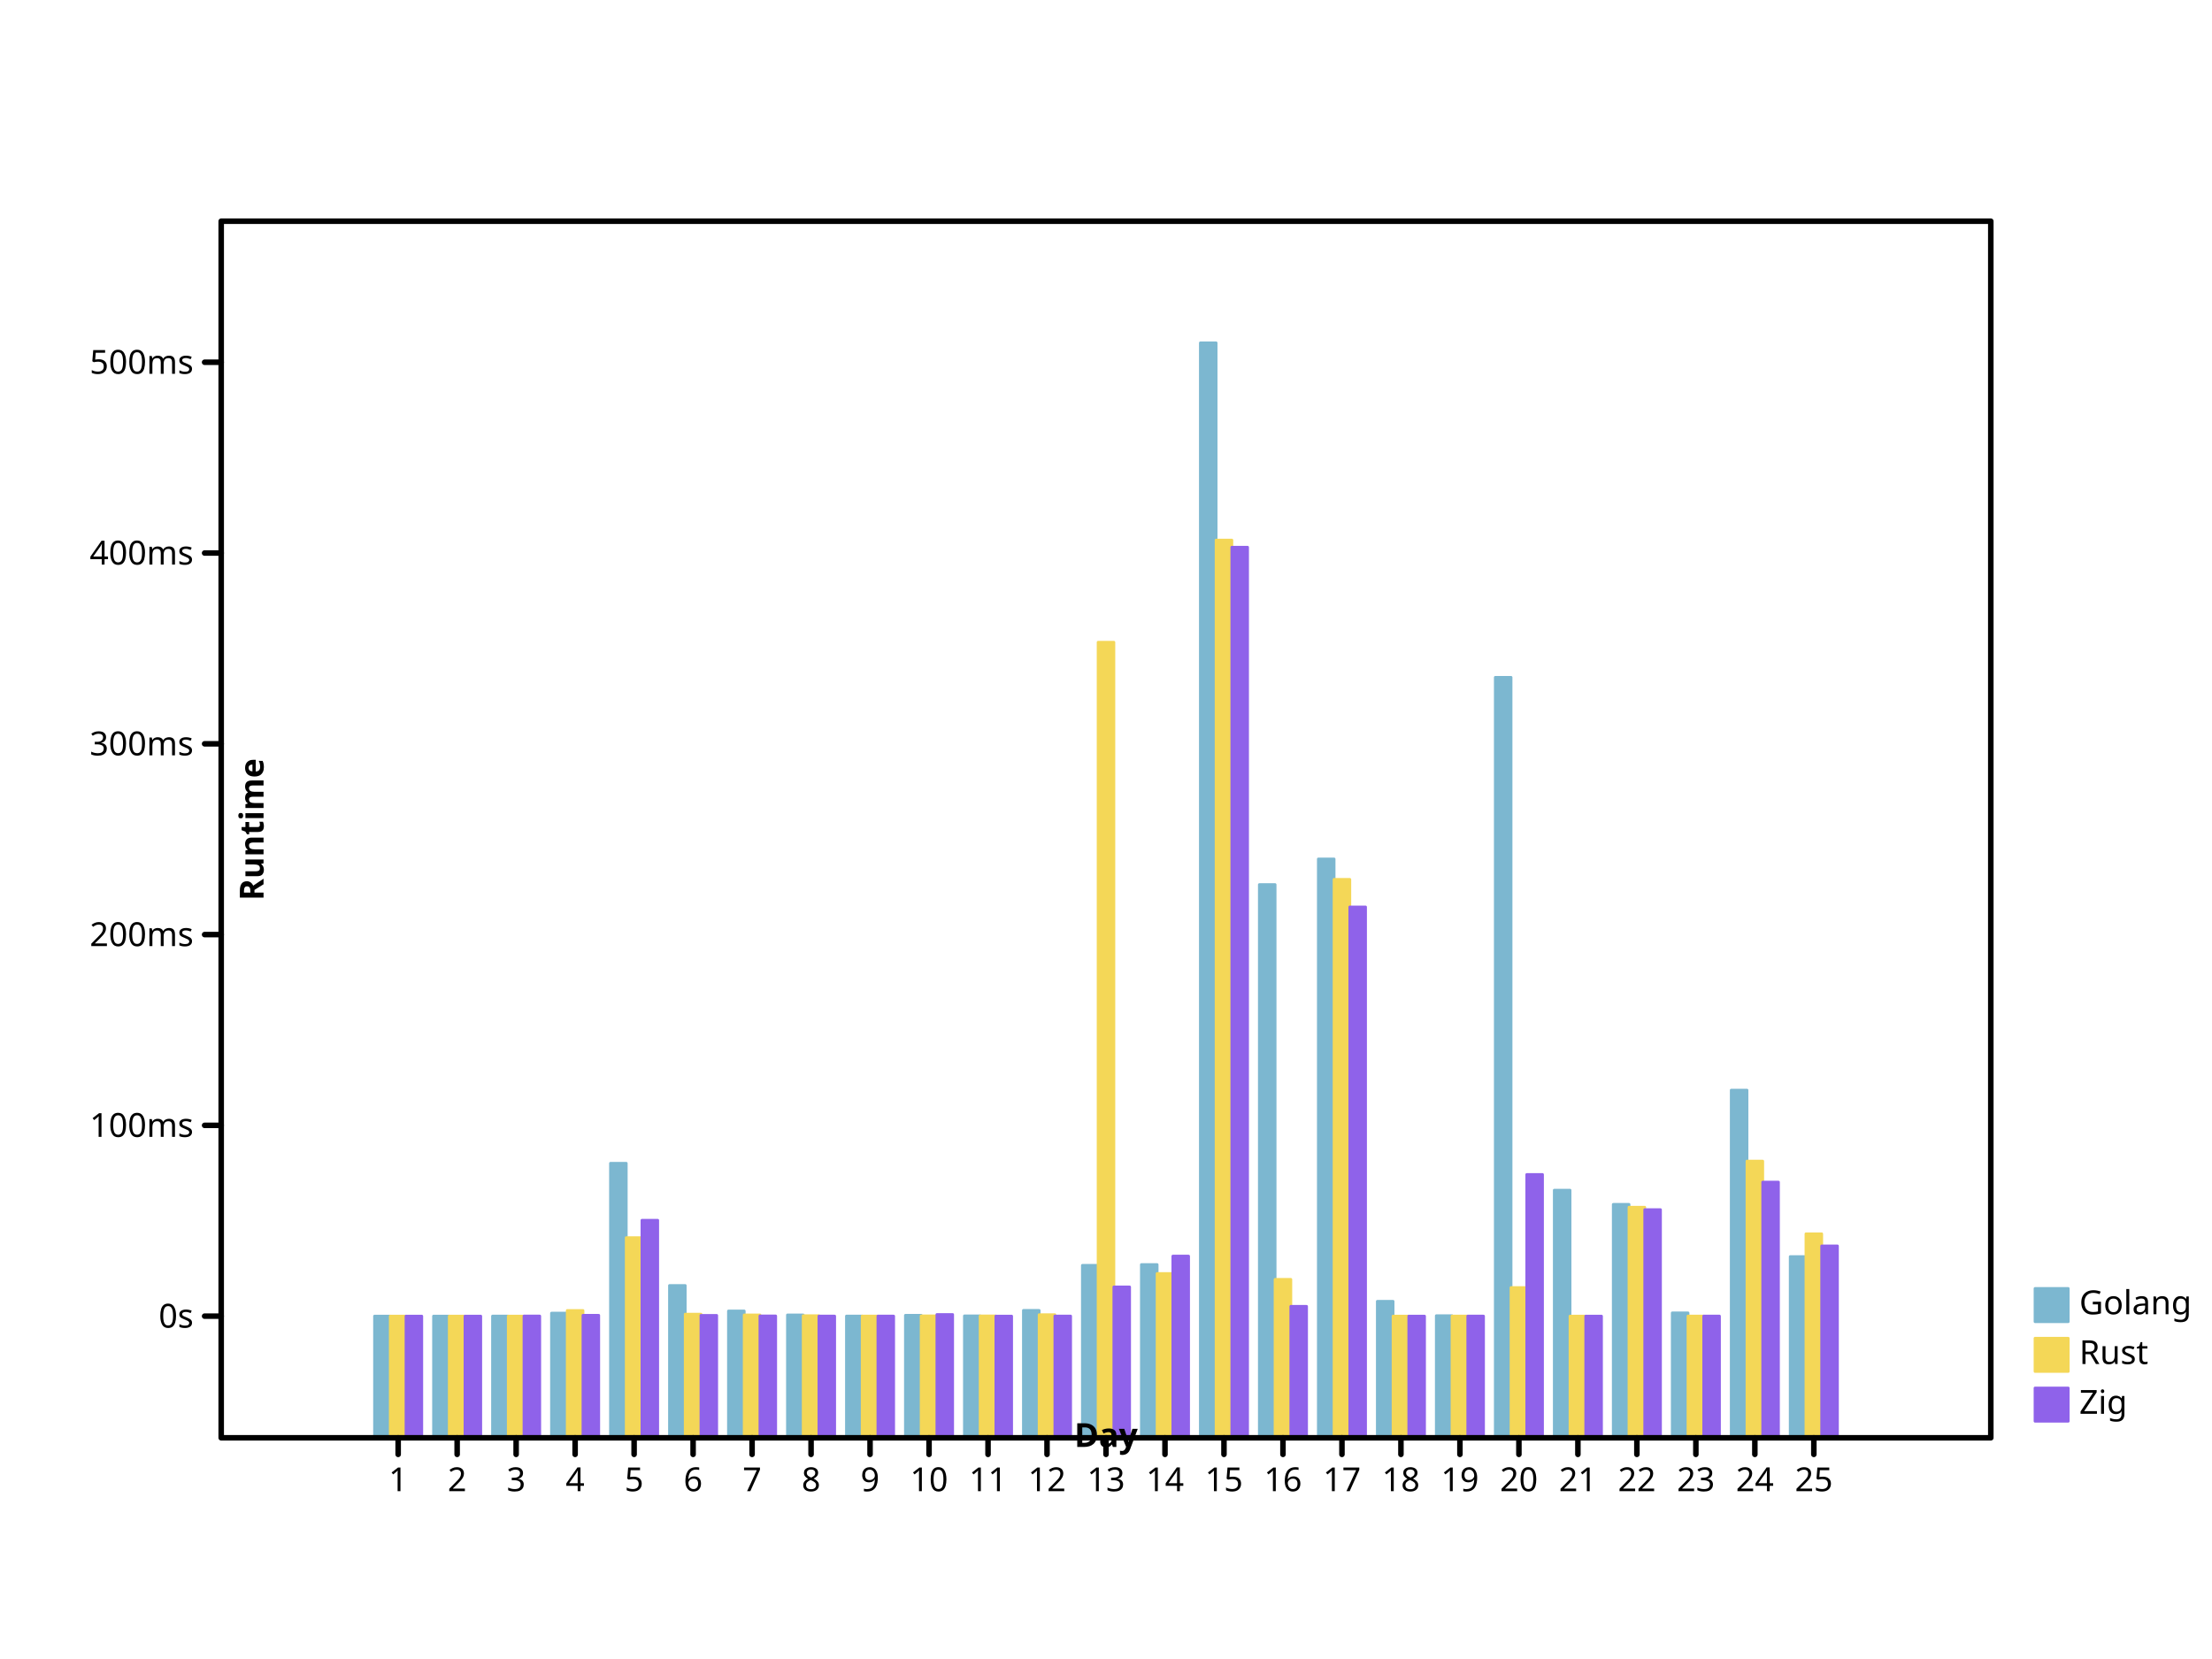
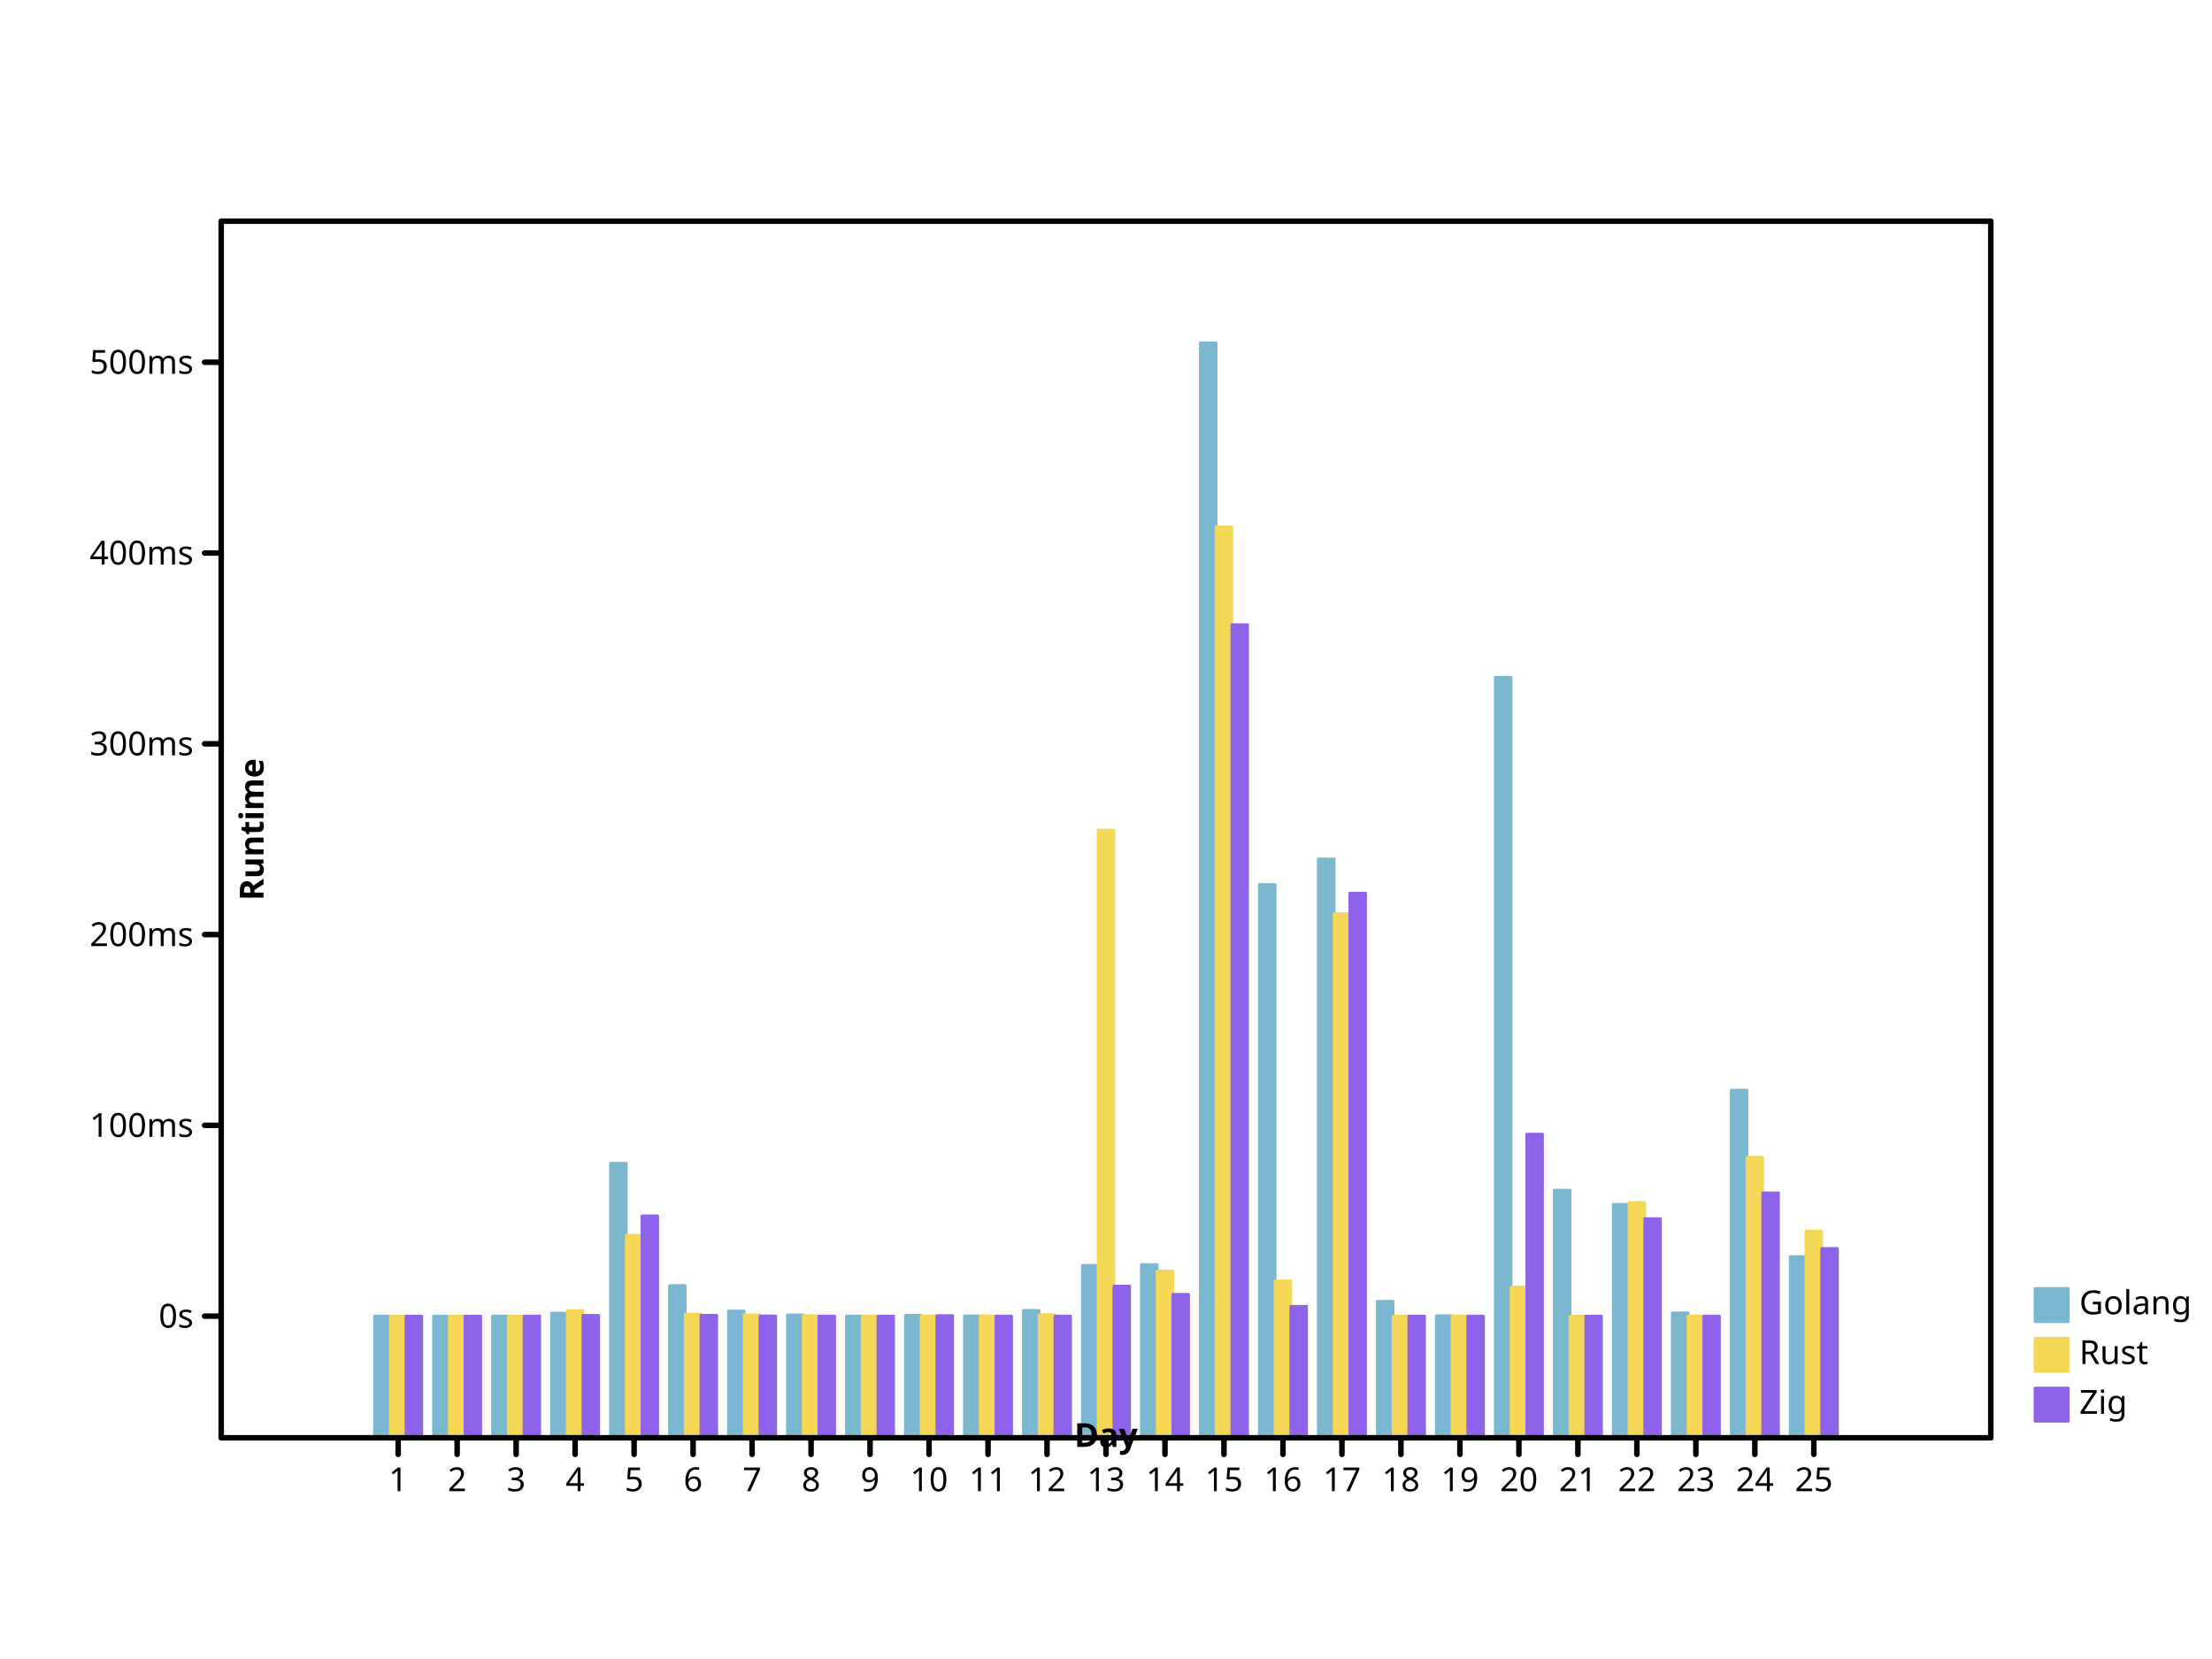
- <svg xmlns="http://www.w3.org/2000/svg" height="600" viewbox="0 0 800 600" preserveAspectRatio="xMidYMid meet" width="800">
+ <svg xmlns="http://www.w3.org/2000/svg" width="800" height="600" viewbox="0 0 800 600" preserveAspectRatio="xMidYMid meet">
  <defs>
-     <marker id="circle" viewBox="0 0 10 10 " refX="5" refY="5" markerUnits="userSpaceOnUse" markerWidth="2%" markerHeight="2%">
+     <marker refX="5" refY="5" markerUnits="userSpaceOnUse" markerWidth="2%" markerHeight="2%" id="circle" viewBox="0 0 10 10 ">
      <circle cx="5" cy="5" r="3" fill="none" stroke="black" />
    </marker>
-     <marker id="filled-circle" viewBox="0 0 10 10 " refX="5" refY="5" markerUnits="userSpaceOnUse" markerWidth="2%" markerHeight="2%">
+     <marker markerHeight="2%" id="filled-circle" viewBox="0 0 10 10 " refX="5" refY="5" markerUnits="userSpaceOnUse" markerWidth="2%">
      <circle r="3" fill="black" stroke="none" cx="5" cy="5" />
    </marker>
-     <marker refY="5" markerUnits="userSpaceOnUse" markerWidth="2%" markerHeight="2%" id="square" viewBox="0 0 10 10 " refX="5">
-       <rect fill="none" stroke="black" x="2" y="2" width="6" height="6" />
+     <marker markerUnits="userSpaceOnUse" markerWidth="2%" markerHeight="2%" id="square" viewBox="0 0 10 10 " refX="5" refY="5">
+       <rect x="2" y="2" width="6" height="6" fill="none" stroke="black" />
    </marker>
-     <marker refY="5" markerUnits="userSpaceOnUse" markerWidth="2%" markerHeight="2%" id="filled-square" viewBox="0 0 10 10 " refX="5">
-       <rect fill="black" stroke="none" x="2" y="2" width="6" height="6" />
+     <marker markerWidth="2%" markerHeight="2%" id="filled-square" viewBox="0 0 10 10 " refX="5" refY="5" markerUnits="userSpaceOnUse">
+       <rect x="2" y="2" width="6" height="6" fill="black" stroke="none" />
    </marker>
  </defs>
-   <g stroke-linecap="round" stroke-linejoin="round" transform="translate(80 520 )scale(1 -1 )" fill="hsl(198, 47%, 65%)" stroke="hsl(198, 47%, 65%)" stroke-width="1px">
-     <rect vector-effect="non-scaling-stroke" x="5.546667e+01" y="0" width="5.688889e+00" height="4.400736e+01" />
-     <rect height="4.401183e+01" vector-effect="non-scaling-stroke" x="7.680000e+01" y="0" width="5.688889e+00" />
+   <g transform="translate(80 520 )scale(1 -1 )" fill="hsl(198, 47%, 65%)" stroke="hsl(198, 47%, 65%)" stroke-width="1px" stroke-linecap="round" stroke-linejoin="round">
+     <rect height="4.400736e+01" vector-effect="non-scaling-stroke" x="5.546667e+01" y="0" width="5.688889e+00" />
+     <rect x="7.680000e+01" y="0" width="5.688889e+00" height="4.401183e+01" vector-effect="non-scaling-stroke" />
    <rect y="0" width="5.688889e+00" height="4.401923e+01" vector-effect="non-scaling-stroke" x="9.813333e+01" />
-     <rect y="0" width="5.688889e+00" height="4.508144e+01" vector-effect="non-scaling-stroke" x="1.194667e+02" />
+     <rect width="5.688889e+00" height="4.508144e+01" vector-effect="non-scaling-stroke" x="1.194667e+02" y="0" />
    <rect height="9.928605e+01" vector-effect="non-scaling-stroke" x="1.408000e+02" y="0" width="5.688889e+00" />
-     <rect y="0" width="5.688889e+00" height="5.507459e+01" vector-effect="non-scaling-stroke" x="1.621333e+02" />
-     <rect height="4.585683e+01" vector-effect="non-scaling-stroke" x="1.834667e+02" y="0" width="5.688889e+00" />
+     <rect width="5.688889e+00" height="5.507459e+01" vector-effect="non-scaling-stroke" x="1.621333e+02" y="0" />
+     <rect x="1.834667e+02" y="0" width="5.688889e+00" height="4.585683e+01" vector-effect="non-scaling-stroke" />
    <rect height="4.442582e+01" vector-effect="non-scaling-stroke" x="2.048000e+02" y="0" width="5.688889e+00" />
-     <rect width="5.688889e+00" height="4.402520e+01" vector-effect="non-scaling-stroke" x="2.261333e+02" y="0" />
-     <rect width="5.688889e+00" height="4.429911e+01" vector-effect="non-scaling-stroke" x="2.474667e+02" y="0" />
-     <rect height="4.409123e+01" vector-effect="non-scaling-stroke" x="2.688000e+02" y="0" width="5.688889e+00" />
-     <rect x="2.901333e+02" y="0" width="5.688889e+00" height="4.606371e+01" vector-effect="non-scaling-stroke" />
+     <rect y="0" width="5.688889e+00" height="4.402520e+01" vector-effect="non-scaling-stroke" x="2.261333e+02" />
+     <rect vector-effect="non-scaling-stroke" x="2.474667e+02" y="0" width="5.688889e+00" height="4.429911e+01" />
+     <rect x="2.688000e+02" y="0" width="5.688889e+00" height="4.409123e+01" vector-effect="non-scaling-stroke" />
+     <rect y="0" width="5.688889e+00" height="4.606371e+01" vector-effect="non-scaling-stroke" x="2.901333e+02" />
    <rect vector-effect="non-scaling-stroke" x="3.114667e+02" y="0" width="5.688889e+00" height="6.236828e+01" />
-     <rect vector-effect="non-scaling-stroke" x="3.328000e+02" y="0" width="5.688889e+00" height="6.264918e+01" />
-     <rect vector-effect="non-scaling-stroke" x="3.541333e+02" y="0" width="5.688889e+00" height="396" />
-     <rect width="5.688889e+00" height="2.000739e+02" vector-effect="non-scaling-stroke" x="3.754667e+02" y="0" />
-     <rect vector-effect="non-scaling-stroke" x="3.968000e+02" y="0" width="5.688889e+00" height="2.093386e+02" />
+     <rect height="6.264918e+01" vector-effect="non-scaling-stroke" x="3.328000e+02" y="0" width="5.688889e+00" />
+     <rect y="0" width="5.688889e+00" height="396" vector-effect="non-scaling-stroke" x="3.541333e+02" />
+     <rect vector-effect="non-scaling-stroke" x="3.754667e+02" y="0" width="5.688889e+00" height="2.000739e+02" />
+     <rect y="0" width="5.688889e+00" height="2.093386e+02" vector-effect="non-scaling-stroke" x="3.968000e+02" />
    <rect x="4.181333e+02" y="0" width="5.688889e+00" height="4.935561e+01" vector-effect="non-scaling-stroke" />
-     <rect y="0" width="5.688889e+00" height="4.414785e+01" vector-effect="non-scaling-stroke" x="4.394667e+02" />
+     <rect vector-effect="non-scaling-stroke" x="4.394667e+02" y="0" width="5.688889e+00" height="4.414785e+01" />
    <rect vector-effect="non-scaling-stroke" x="4.608000e+02" y="0" width="5.688889e+00" height="2.750261e+02" />
-     <rect width="5.688889e+00" height="8.955761e+01" vector-effect="non-scaling-stroke" x="4.821333e+02" y="0" />
+     <rect height="8.955761e+01" vector-effect="non-scaling-stroke" x="4.821333e+02" y="0" width="5.688889e+00" />
    <rect x="5.034667e+02" y="0" width="5.688889e+00" height="8.441713e+01" vector-effect="non-scaling-stroke" />
-     <rect width="5.688889e+00" height="4.516876e+01" vector-effect="non-scaling-stroke" x="5.248000e+02" y="0" />
+     <rect x="5.248000e+02" y="0" width="5.688889e+00" height="4.516876e+01" vector-effect="non-scaling-stroke" />
    <rect height="1.257323e+02" vector-effect="non-scaling-stroke" x="5.461333e+02" y="0" width="5.688889e+00" />
-     <rect vector-effect="non-scaling-stroke" x="5.674667e+02" y="0" width="5.688889e+00" height="6.553364e+01" />
+     <rect y="0" width="5.688889e+00" height="6.553364e+01" vector-effect="non-scaling-stroke" x="5.674667e+02" />
  </g>
-   <g stroke="hsl(49, 88%, 65%)" stroke-width="1px" stroke-linecap="round" stroke-linejoin="round" transform="translate(80 520 )scale(1 -1 )" fill="hsl(49, 88%, 65%)">
-     <rect vector-effect="non-scaling-stroke" x="6.115556e+01" y="0" width="5.688889e+00" height="4.400485e+01" />
-     <rect y="0" width="5.688889e+00" height="4.400601e+01" vector-effect="non-scaling-stroke" x="8.248889e+01" />
-     <rect vector-effect="non-scaling-stroke" x="1.038222e+02" y="0" width="5.688889e+00" height="4.400745e+01" />
-     <rect vector-effect="non-scaling-stroke" x="1.251556e+02" y="0" width="5.688889e+00" height="4.603197e+01" />
-     <rect y="0" width="5.688889e+00" height="7.238320e+01" vector-effect="non-scaling-stroke" x="1.464889e+02" />
-     <rect vector-effect="non-scaling-stroke" x="1.678222e+02" y="0" width="5.688889e+00" height="4.470749e+01" />
-     <rect x="1.891556e+02" y="0" width="5.688889e+00" height="4.443221e+01" vector-effect="non-scaling-stroke" />
-     <rect x="2.104889e+02" y="0" width="5.688889e+00" height="4.414230e+01" vector-effect="non-scaling-stroke" />
-     <rect vector-effect="non-scaling-stroke" x="2.318222e+02" y="0" width="5.688889e+00" height="4.403121e+01" />
-     <rect vector-effect="non-scaling-stroke" x="2.531556e+02" y="0" width="5.688889e+00" height="4.407840e+01" />
-     <rect vector-effect="non-scaling-stroke" x="2.744889e+02" y="0" width="5.688889e+00" height="4.405680e+01" />
-     <rect x="2.958222e+02" y="0" width="5.688889e+00" height="4.451826e+01" vector-effect="non-scaling-stroke" />
-     <rect width="5.688889e+00" height="2.877209e+02" vector-effect="non-scaling-stroke" x="3.171556e+02" y="0" />
-     <rect vector-effect="non-scaling-stroke" x="3.384889e+02" y="0" width="5.688889e+00" height="5.940241e+01" />
-     <rect x="3.598222e+02" y="0" width="5.688889e+00" height="3.246641e+02" vector-effect="non-scaling-stroke" />
-     <rect vector-effect="non-scaling-stroke" x="3.811556e+02" y="0" width="5.688889e+00" height="5.728973e+01" />
-     <rect height="2.019584e+02" vector-effect="non-scaling-stroke" x="4.024889e+02" y="0" width="5.688889e+00" />
-     <rect x="4.238222e+02" y="0" width="5.688889e+00" height="4.400690e+01" vector-effect="non-scaling-stroke" />
-     <rect vector-effect="non-scaling-stroke" x="4.451556e+02" y="0" width="5.688889e+00" height="4.402601e+01" />
-     <rect height="5.432953e+01" vector-effect="non-scaling-stroke" x="4.664889e+02" y="0" width="5.688889e+00" />
-     <rect y="0" width="5.688889e+00" height="4.400208e+01" vector-effect="non-scaling-stroke" x="4.878222e+02" />
-     <rect x="5.091556e+02" y="0" width="5.688889e+00" height="8.339240e+01" vector-effect="non-scaling-stroke" />
-     <rect x="5.304889e+02" y="0" width="5.688889e+00" height="4.402233e+01" vector-effect="non-scaling-stroke" />
-     <rect width="5.688889e+00" height="1.000582e+02" vector-effect="non-scaling-stroke" x="5.518222e+02" y="0" />
-     <rect y="0" width="5.688889e+00" height="7.376762e+01" vector-effect="non-scaling-stroke" x="5.731556e+02" />
+   <g stroke-width="1px" stroke-linecap="round" stroke-linejoin="round" transform="translate(80 520 )scale(1 -1 )" fill="hsl(49, 88%, 65%)" stroke="hsl(49, 88%, 65%)">
+     <rect y="0" width="5.688889e+00" height="4.400527e+01" vector-effect="non-scaling-stroke" x="6.115556e+01" />
+     <rect vector-effect="non-scaling-stroke" x="8.248889e+01" y="0" width="5.688889e+00" height="4.400577e+01" />
+     <rect width="5.688889e+00" height="4.400584e+01" vector-effect="non-scaling-stroke" x="1.038222e+02" y="0" />
+     <rect vector-effect="non-scaling-stroke" x="1.251556e+02" y="0" width="5.688889e+00" height="4.600506e+01" />
+     <rect vector-effect="non-scaling-stroke" x="1.464889e+02" y="0" width="5.688889e+00" height="7.325651e+01" />
+     <rect height="4.472977e+01" vector-effect="non-scaling-stroke" x="1.678222e+02" y="0" width="5.688889e+00" />
+     <rect y="0" width="5.688889e+00" height="4.446842e+01" vector-effect="non-scaling-stroke" x="1.891556e+02" />
+     <rect y="0" width="5.688889e+00" height="4.414288e+01" vector-effect="non-scaling-stroke" x="2.104889e+02" />
+     <rect height="4.403702e+01" vector-effect="non-scaling-stroke" x="2.318222e+02" y="0" width="5.688889e+00" />
+     <rect vector-effect="non-scaling-stroke" x="2.531556e+02" y="0" width="5.688889e+00" height="4.406755e+01" />
+     <rect x="2.744889e+02" y="0" width="5.688889e+00" height="4.405714e+01" vector-effect="non-scaling-stroke" />
+     <rect height="4.454333e+01" vector-effect="non-scaling-stroke" x="2.958222e+02" y="0" width="5.688889e+00" />
+     <rect x="3.171556e+02" y="0" width="5.688889e+00" height="2.197607e+02" vector-effect="non-scaling-stroke" />
+     <rect vector-effect="non-scaling-stroke" x="3.384889e+02" y="0" width="5.688889e+00" height="6.028955e+01" />
+     <rect x="3.598222e+02" y="0" width="5.688889e+00" height="3.294678e+02" vector-effect="non-scaling-stroke" />
+     <rect vector-effect="non-scaling-stroke" x="3.811556e+02" y="0" width="5.688889e+00" height="5.674113e+01" />
+     <rect vector-effect="non-scaling-stroke" x="4.024889e+02" y="0" width="5.688889e+00" height="1.895476e+02" />
+     <rect x="4.238222e+02" y="0" width="5.688889e+00" height="4.400743e+01" vector-effect="non-scaling-stroke" />
+     <rect width="5.688889e+00" height="4.403135e+01" vector-effect="non-scaling-stroke" x="4.451556e+02" y="0" />
+     <rect vector-effect="non-scaling-stroke" x="4.664889e+02" y="0" width="5.688889e+00" height="5.451517e+01" />
+     <rect y="0" width="5.688889e+00" height="4.400222e+01" vector-effect="non-scaling-stroke" x="4.878222e+02" />
+     <rect height="8.511836e+01" vector-effect="non-scaling-stroke" x="5.091556e+02" y="0" width="5.688889e+00" />
+     <rect vector-effect="non-scaling-stroke" x="5.304889e+02" y="0" width="5.688889e+00" height="4.402285e+01" />
+     <rect x="5.518222e+02" y="0" width="5.688889e+00" height="1.014690e+02" vector-effect="non-scaling-stroke" />
+     <rect y="0" width="5.688889e+00" height="7.473401e+01" vector-effect="non-scaling-stroke" x="5.731556e+02" />
  </g>
-   <g stroke="hsl(260, 76%, 65%)" stroke-width="1px" stroke-linecap="round" stroke-linejoin="round" transform="translate(80 520 )scale(1 -1 )" fill="hsl(260, 76%, 65%)">
-     <rect width="5.688889e+00" height="4.400204e+01" vector-effect="non-scaling-stroke" x="6.684444e+01" y="0" />
-     <rect vector-effect="non-scaling-stroke" x="8.817778e+01" y="0" width="5.688889e+00" height="4.400276e+01" />
-     <rect width="5.688889e+00" height="4.403658e+01" vector-effect="non-scaling-stroke" x="1.095111e+02" y="0" />
-     <rect x="1.308444e+02" y="0" width="5.688889e+00" height="4.429651e+01" vector-effect="non-scaling-stroke" />
-     <rect vector-effect="non-scaling-stroke" x="1.521778e+02" y="0" width="5.688889e+00" height="7.867573e+01" />
-     <rect vector-effect="non-scaling-stroke" x="1.735111e+02" y="0" width="5.688889e+00" height="4.426522e+01" />
-     <rect vector-effect="non-scaling-stroke" x="1.948444e+02" y="0" width="5.688889e+00" height="4.406778e+01" />
-     <rect vector-effect="non-scaling-stroke" x="2.161778e+02" y="0" width="5.688889e+00" height="4.401375e+01" />
-     <rect vector-effect="non-scaling-stroke" x="2.375111e+02" y="0" width="5.688889e+00" height="4.401522e+01" />
-     <rect y="0" width="5.688889e+00" height="4.458596e+01" vector-effect="non-scaling-stroke" x="2.588444e+02" />
-     <rect width="5.688889e+00" height="4.400766e+01" vector-effect="non-scaling-stroke" x="2.801778e+02" y="0" />
-     <rect height="4.403149e+01" vector-effect="non-scaling-stroke" x="3.015111e+02" y="0" width="5.688889e+00" />
-     <rect height="5.455357e+01" vector-effect="non-scaling-stroke" x="3.228444e+02" y="0" width="5.688889e+00" />
-     <rect x="3.441778e+02" y="0" width="5.688889e+00" height="6.571057e+01" vector-effect="non-scaling-stroke" />
-     <rect x="3.655111e+02" y="0" width="5.688889e+00" height="3.220915e+02" vector-effect="non-scaling-stroke" />
-     <rect vector-effect="non-scaling-stroke" x="3.868444e+02" y="0" width="5.688889e+00" height="4.753617e+01" />
-     <rect y="0" width="5.688889e+00" height="1.919799e+02" vector-effect="non-scaling-stroke" x="4.081778e+02" />
-     <rect width="5.688889e+00" height="4.400419e+01" vector-effect="non-scaling-stroke" x="4.295111e+02" y="0" />
-     <rect y="0" width="5.688889e+00" height="4.401387e+01" vector-effect="non-scaling-stroke" x="4.508444e+02" />
-     <rect width="5.688889e+00" height="9.522413e+01" vector-effect="non-scaling-stroke" x="4.721778e+02" y="0" />
-     <rect height="4.400297e+01" vector-effect="non-scaling-stroke" x="4.935111e+02" y="0" width="5.688889e+00" />
-     <rect x="5.148444e+02" y="0" width="5.688889e+00" height="8.251028e+01" vector-effect="non-scaling-stroke" />
-     <rect vector-effect="non-scaling-stroke" x="5.361778e+02" y="0" width="5.688889e+00" height="4.402186e+01" />
-     <rect vector-effect="non-scaling-stroke" x="5.575111e+02" y="0" width="5.688889e+00" height="9.247195e+01" />
-     <rect width="5.688889e+00" height="6.939524e+01" vector-effect="non-scaling-stroke" x="5.788444e+02" y="0" />
+   <g stroke-linecap="round" stroke-linejoin="round" transform="translate(80 520 )scale(1 -1 )" fill="hsl(260, 76%, 65%)" stroke="hsl(260, 76%, 65%)" stroke-width="1px">
+     <rect vector-effect="non-scaling-stroke" x="6.684444e+01" y="0" width="5.688889e+00" height="4.400218e+01" />
+     <rect x="8.817778e+01" y="0" width="5.688889e+00" height="4.400279e+01" vector-effect="non-scaling-stroke" />
+     <rect vector-effect="non-scaling-stroke" x="1.095111e+02" y="0" width="5.688889e+00" height="4.401937e+01" />
+     <rect height="4.428475e+01" vector-effect="non-scaling-stroke" x="1.308444e+02" y="0" width="5.688889e+00" />
+     <rect vector-effect="non-scaling-stroke" x="1.521778e+02" y="0" width="5.688889e+00" height="8.026270e+01" />
+     <rect vector-effect="non-scaling-stroke" x="1.735111e+02" y="0" width="5.688889e+00" height="4.429513e+01" />
+     <rect y="0" width="5.688889e+00" height="4.406836e+01" vector-effect="non-scaling-stroke" x="1.948444e+02" />
+     <rect y="0" width="5.688889e+00" height="4.401381e+01" vector-effect="non-scaling-stroke" x="2.161778e+02" />
+     <rect x="2.375111e+02" y="0" width="5.688889e+00" height="4.401180e+01" vector-effect="non-scaling-stroke" />
+     <rect x="2.588444e+02" y="0" width="5.688889e+00" height="4.418841e+01" vector-effect="non-scaling-stroke" />
+     <rect width="5.688889e+00" height="4.401347e+01" vector-effect="non-scaling-stroke" x="2.801778e+02" y="0" />
+     <rect vector-effect="non-scaling-stroke" x="3.015111e+02" y="0" width="5.688889e+00" height="4.403115e+01" />
+     <rect x="3.228444e+02" y="0" width="5.688889e+00" height="5.486791e+01" vector-effect="non-scaling-stroke" />
+     <rect vector-effect="non-scaling-stroke" x="3.441778e+02" y="0" width="5.688889e+00" height="5.190457e+01" />
+     <rect vector-effect="non-scaling-stroke" x="3.655111e+02" y="0" width="5.688889e+00" height="2.940725e+02" />
+     <rect width="5.688889e+00" height="4.754410e+01" vector-effect="non-scaling-stroke" x="3.868444e+02" y="0" />
+     <rect width="5.688889e+00" height="1.969897e+02" vector-effect="non-scaling-stroke" x="4.081778e+02" y="0" />
+     <rect width="5.688889e+00" height="4.400422e+01" vector-effect="non-scaling-stroke" x="4.295111e+02" y="0" />
+     <rect vector-effect="non-scaling-stroke" x="4.508444e+02" y="0" width="5.688889e+00" height="4.401402e+01" />
+     <rect y="0" width="5.688889e+00" height="1.098218e+02" vector-effect="non-scaling-stroke" x="4.721778e+02" />
+     <rect x="4.935111e+02" y="0" width="5.688889e+00" height="4.400233e+01" vector-effect="non-scaling-stroke" />
+     <rect height="7.924079e+01" vector-effect="non-scaling-stroke" x="5.148444e+02" y="0" width="5.688889e+00" />
+     <rect x="5.361778e+02" y="0" width="5.688889e+00" height="4.402045e+01" vector-effect="non-scaling-stroke" />
+     <rect vector-effect="non-scaling-stroke" x="5.575111e+02" y="0" width="5.688889e+00" height="8.856914e+01" />
+     <rect height="6.846875e+01" vector-effect="non-scaling-stroke" x="5.788444e+02" y="0" width="5.688889e+00" />
  </g>
-   <g fill="hsl(198, 47%, 65%)" stroke="hsl(198, 47%, 65%)" text-anchor="start" font-style="normal" stroke-linejoin="round" dominant-baseline="hanging" stroke-linecap="round" stroke-width="1px" font-weight="normal" font-family="sans-serif" font-size="12px">
-     <rect width="12" height="12" vector-effect="non-scaling-stroke" x="736" y="466" />
+   <g font-family="sans-serif" font-weight="normal" fill="hsl(198, 47%, 65%)" stroke="hsl(198, 47%, 65%)" stroke-linejoin="round" font-size="12px" stroke-width="1px" dominant-baseline="hanging" font-style="normal" text-anchor="start" stroke-linecap="round">
+     <rect vector-effect="non-scaling-stroke" x="736" y="466" width="12" height="12" />
    <g fill="black" stroke="black">
-       <text stroke="none" vector-effect="non-scaling-stroke" x="752" y="466" dominant-baseline="hanging">Golang</text>
+       <text y="466" dominant-baseline="hanging" stroke="none" vector-effect="non-scaling-stroke" x="752">Golang</text>
    </g>
-     <g dominant-baseline="hanging" fill="hsl(49, 88%, 65%)" font-weight="normal" text-anchor="start" font-style="normal" stroke-linecap="round" font-family="sans-serif" font-size="12px" stroke-linejoin="round" stroke="hsl(49, 88%, 65%)" stroke-width="1px">
-       <rect y="484" width="12" height="12" vector-effect="non-scaling-stroke" x="736" />
+     <g stroke-linejoin="round" dominant-baseline="hanging" fill="hsl(49, 88%, 65%)" stroke="hsl(49, 88%, 65%)" stroke-width="1px" stroke-linecap="round" font-family="sans-serif" font-style="normal" text-anchor="start" font-size="12px" font-weight="normal">
+       <rect width="12" height="12" vector-effect="non-scaling-stroke" x="736" y="484" />
      <g fill="black" stroke="black">
-         <text y="484" dominant-baseline="hanging" stroke="none" vector-effect="non-scaling-stroke" x="752">Rust</text>
+         <text vector-effect="non-scaling-stroke" x="752" y="484" dominant-baseline="hanging" stroke="none">Rust</text>
      </g>
-       <g stroke-width="1px" font-style="normal" font-family="sans-serif" dominant-baseline="hanging" stroke-linecap="round" text-anchor="start" font-weight="normal" stroke-linejoin="round" font-size="12px" fill="hsl(260, 76%, 65%)" stroke="hsl(260, 76%, 65%)">
+       <g stroke="hsl(260, 76%, 65%)" text-anchor="start" dominant-baseline="hanging" font-family="sans-serif" stroke-width="1px" stroke-linecap="round" font-weight="normal" font-style="normal" stroke-linejoin="round" font-size="12px" fill="hsl(260, 76%, 65%)">
        <rect vector-effect="non-scaling-stroke" x="736" y="502" width="12" height="12" />
        <g fill="black" stroke="black">
-           <text stroke="none" vector-effect="non-scaling-stroke" x="752" y="502" dominant-baseline="hanging">Zig</text>
-           <g font-weight="normal" dominant-baseline="hanging" text-anchor="start" stroke-width="2px" fill="none" font-style="normal" stroke-linejoin="round" font-family="sans-serif" font-size="12px" stroke-linecap="round">
+           <text dominant-baseline="hanging" stroke="none" vector-effect="non-scaling-stroke" x="752" y="502">Zig</text>
+           <g fill="none" font-style="normal" text-anchor="start" font-weight="normal" stroke-linecap="round" font-family="sans-serif" stroke-width="2px" dominant-baseline="hanging" stroke-linejoin="round" font-size="12px">
            <rect vector-effect="non-scaling-stroke" x="80" y="80" width="640" height="440" />
          </g>
-           <g font-style="normal" font-weight="normal" stroke-linejoin="round" font-size="12px" stroke="black" stroke-linecap="round" font-family="sans-serif" stroke-width="2px" text-anchor="start" dominant-baseline="hanging" transform="translate(80 520 )scale(1 -1 )" fill="none">
+           <g font-style="normal" stroke-linecap="round" stroke-linejoin="round" font-size="12px" fill="none" dominant-baseline="hanging" transform="translate(80 520 )scale(1 -1 )" font-family="sans-serif" stroke-width="2px" font-weight="normal" stroke="black" text-anchor="start">
            <path vector-effect="non-scaling-stroke" d="M64,0 L64,-6 M8.533333e+01,0 L8.533333e+01,-6 M1.066667e+02,0 L1.066667e+02,-6 M128,0 L128,-6 M1.493333e+02,0 L1.493333e+02,-6 M1.706667e+02,0 L1.706667e+02,-6 M192,0 L192,-6 M2.133333e+02,0 L2.133333e+02,-6 M2.346667e+02,0 L2.346667e+02,-6 M256,0 L256,-6 M2.773333e+02,0 L2.773333e+02,-6 M2.986667e+02,0 L2.986667e+02,-6 M320,0 L320,-6 M3.413333e+02,0 L3.413333e+02,-6 M3.626667e+02,0 L3.626667e+02,-6 M384,0 L384,-6 M4.053333e+02,0 L4.053333e+02,-6 M4.266667e+02,0 L4.266667e+02,-6 M448,0 L448,-6 M4.693333e+02,0 L4.693333e+02,-6 M4.906667e+02,0 L4.906667e+02,-6 M512,0 L512,-6 M5.333333e+02,0 L5.333333e+02,-6 M5.546667e+02,0 L5.546667e+02,-6 M576,0 L576,-6 " />
          </g>
-           <g stroke-linejoin="round" font-family="sans-serif" font-size="12px" stroke-width="2px" font-style="normal" font-weight="normal" text-anchor="middle" stroke-linecap="round" fill="black" stroke="black" dominant-baseline="hanging" transform="translate(80 520 )scale(1 1 )">
+           <g stroke-linecap="round" fill="black" transform="translate(80 520 )scale(1 1 )" font-family="sans-serif" dominant-baseline="hanging" stroke="black" stroke-width="2px" stroke-linejoin="round" font-size="12px" font-weight="normal" font-style="normal" text-anchor="middle">
            <text x="64" y="10" dominant-baseline="hanging" stroke="none" vector-effect="non-scaling-stroke">1</text>
-             <text stroke="none" vector-effect="non-scaling-stroke" x="8.533333e+01" y="10" dominant-baseline="hanging">2</text>
-             <text y="10" dominant-baseline="hanging" stroke="none" vector-effect="non-scaling-stroke" x="1.066667e+02">3</text>
-             <text vector-effect="non-scaling-stroke" x="128" y="10" dominant-baseline="hanging" stroke="none">4</text>
-             <text x="1.493333e+02" y="10" dominant-baseline="hanging" stroke="none" vector-effect="non-scaling-stroke">5</text>
+             <text x="8.533333e+01" y="10" dominant-baseline="hanging" stroke="none" vector-effect="non-scaling-stroke">2</text>
+             <text stroke="none" vector-effect="non-scaling-stroke" x="1.066667e+02" y="10" dominant-baseline="hanging">3</text>
+             <text stroke="none" vector-effect="non-scaling-stroke" x="128" y="10" dominant-baseline="hanging">4</text>
+             <text dominant-baseline="hanging" stroke="none" vector-effect="non-scaling-stroke" x="1.493333e+02" y="10">5</text>
            <text dominant-baseline="hanging" stroke="none" vector-effect="non-scaling-stroke" x="1.706667e+02" y="10">6</text>
-             <text vector-effect="non-scaling-stroke" x="192" y="10" dominant-baseline="hanging" stroke="none">7</text>
+             <text x="192" y="10" dominant-baseline="hanging" stroke="none" vector-effect="non-scaling-stroke">7</text>
            <text dominant-baseline="hanging" stroke="none" vector-effect="non-scaling-stroke" x="2.133333e+02" y="10">8</text>
            <text stroke="none" vector-effect="non-scaling-stroke" x="2.346667e+02" y="10" dominant-baseline="hanging">9</text>
-             <text dominant-baseline="hanging" stroke="none" vector-effect="non-scaling-stroke" x="256" y="10">10</text>
-             <text y="10" dominant-baseline="hanging" stroke="none" vector-effect="non-scaling-stroke" x="2.773333e+02">11</text>
+             <text x="256" y="10" dominant-baseline="hanging" stroke="none" vector-effect="non-scaling-stroke">10</text>
+             <text x="2.773333e+02" y="10" dominant-baseline="hanging" stroke="none" vector-effect="non-scaling-stroke">11</text>
            <text dominant-baseline="hanging" stroke="none" vector-effect="non-scaling-stroke" x="2.986667e+02" y="10">12</text>
-             <text x="320" y="10" dominant-baseline="hanging" stroke="none" vector-effect="non-scaling-stroke">13</text>
+             <text stroke="none" vector-effect="non-scaling-stroke" x="320" y="10" dominant-baseline="hanging">13</text>
            <text x="3.413333e+02" y="10" dominant-baseline="hanging" stroke="none" vector-effect="non-scaling-stroke">14</text>
            <text vector-effect="non-scaling-stroke" x="3.626667e+02" y="10" dominant-baseline="hanging" stroke="none">15</text>
-             <text x="384" y="10" dominant-baseline="hanging" stroke="none" vector-effect="non-scaling-stroke">16</text>
-             <text dominant-baseline="hanging" stroke="none" vector-effect="non-scaling-stroke" x="4.053333e+02" y="10">17</text>
-             <text stroke="none" vector-effect="non-scaling-stroke" x="4.266667e+02" y="10" dominant-baseline="hanging">18</text>
+             <text dominant-baseline="hanging" stroke="none" vector-effect="non-scaling-stroke" x="384" y="10">16</text>
+             <text x="4.053333e+02" y="10" dominant-baseline="hanging" stroke="none" vector-effect="non-scaling-stroke">17</text>
+             <text dominant-baseline="hanging" stroke="none" vector-effect="non-scaling-stroke" x="4.266667e+02" y="10">18</text>
            <text stroke="none" vector-effect="non-scaling-stroke" x="448" y="10" dominant-baseline="hanging">19</text>
-             <text x="4.693333e+02" y="10" dominant-baseline="hanging" stroke="none" vector-effect="non-scaling-stroke">20</text>
-             <text x="4.906667e+02" y="10" dominant-baseline="hanging" stroke="none" vector-effect="non-scaling-stroke">21</text>
+             <text dominant-baseline="hanging" stroke="none" vector-effect="non-scaling-stroke" x="4.693333e+02" y="10">20</text>
+             <text dominant-baseline="hanging" stroke="none" vector-effect="non-scaling-stroke" x="4.906667e+02" y="10">21</text>
            <text vector-effect="non-scaling-stroke" x="512" y="10" dominant-baseline="hanging" stroke="none">22</text>
-             <text vector-effect="non-scaling-stroke" x="5.333333e+02" y="10" dominant-baseline="hanging" stroke="none">23</text>
-             <text x="5.546667e+02" y="10" dominant-baseline="hanging" stroke="none" vector-effect="non-scaling-stroke">24</text>
+             <text stroke="none" vector-effect="non-scaling-stroke" x="5.333333e+02" y="10" dominant-baseline="hanging">23</text>
+             <text stroke="none" vector-effect="non-scaling-stroke" x="5.546667e+02" y="10" dominant-baseline="hanging">24</text>
            <text stroke="none" vector-effect="non-scaling-stroke" x="576" y="10" dominant-baseline="hanging">25</text>
          </g>
-           <g font-style="normal" font-weight="bold" font-size="12px" dominant-baseline="baseline" fill="black" stroke="black" stroke-linecap="round" stroke-width="2px" stroke-linejoin="round" transform="translate(80 520 )scale(1 1 )rotate(0 0 0 )" font-family="sans-serif" text-anchor="middle">
-             <text dominant-baseline="baseline" stroke="none" vector-effect="non-scaling-stroke" x="320" y="-6">Day</text>
+           <g font-style="normal" text-anchor="middle" fill="black" stroke-width="2px" stroke-linecap="round" stroke-linejoin="round" font-size="12px" font-weight="bold" transform="translate(80 520 )scale(1 1 )rotate(0 0 0 )" stroke="black" font-family="sans-serif" dominant-baseline="baseline">
+             <text vector-effect="non-scaling-stroke" x="320" y="-6" dominant-baseline="baseline" stroke="none">Day</text>
          </g>
-           <g text-anchor="middle" transform="translate(80 520 )scale(1 -1 )" fill="black" stroke-linejoin="round" font-size="12px" dominant-baseline="baseline" stroke-width="2px" font-style="normal" font-weight="bold" stroke="black" stroke-linecap="round" font-family="sans-serif">
-             <path d="M0,44 L-6,44 M0,1.129973e+02 L-6,1.129973e+02 M0,1.819945e+02 L-6,1.819945e+02 M0,2.509918e+02 L-6,2.509918e+02 M0,3.199891e+02 L-6,3.199891e+02 M0,3.889863e+02 L-6,3.889863e+02 " vector-effect="non-scaling-stroke" />
+           <g dominant-baseline="baseline" transform="translate(80 520 )scale(1 -1 )" font-weight="bold" fill="black" stroke="black" font-style="normal" text-anchor="middle" stroke-width="2px" stroke-linecap="round" stroke-linejoin="round" font-size="12px" font-family="sans-serif">
+             <path vector-effect="non-scaling-stroke" d="M0,44 L-6,44 M0,1.129973e+02 L-6,1.129973e+02 M0,1.819945e+02 L-6,1.819945e+02 M0,2.509918e+02 L-6,2.509918e+02 M0,3.199891e+02 L-6,3.199891e+02 M0,3.889863e+02 L-6,3.889863e+02 " />
          </g>
-           <g transform="translate(80 520 )scale(1 1 )" stroke="black" stroke-linecap="round" stroke-width="2px" font-style="normal" font-weight="normal" text-anchor="end" dominant-baseline="middle" stroke-linejoin="round" font-family="sans-serif" fill="black" font-size="12px">
-             <text x="-10" y="-44" dominant-baseline="middle" stroke="none" vector-effect="non-scaling-stroke">0s</text>
-             <text dominant-baseline="middle" stroke="none" vector-effect="non-scaling-stroke" x="-10" y="-1.129973e+02">100ms</text>
-             <text vector-effect="non-scaling-stroke" x="-10" y="-1.819945e+02" dominant-baseline="middle" stroke="none">200ms</text>
-             <text dominant-baseline="middle" stroke="none" vector-effect="non-scaling-stroke" x="-10" y="-2.509918e+02">300ms</text>
-             <text y="-3.199891e+02" dominant-baseline="middle" stroke="none" vector-effect="non-scaling-stroke" x="-10">400ms</text>
-             <text vector-effect="non-scaling-stroke" x="-10" y="-3.889863e+02" dominant-baseline="middle" stroke="none">500ms</text>
+           <g stroke-linecap="round" fill="black" text-anchor="end" transform="translate(80 520 )scale(1 1 )" stroke="black" stroke-width="2px" stroke-linejoin="round" font-size="12px" font-weight="normal" font-style="normal" dominant-baseline="middle" font-family="sans-serif">
+             <text vector-effect="non-scaling-stroke" x="-10" y="-44" dominant-baseline="middle" stroke="none">0s</text>
+             <text vector-effect="non-scaling-stroke" x="-10" y="-1.129973e+02" dominant-baseline="middle" stroke="none">100ms</text>
+             <text stroke="none" vector-effect="non-scaling-stroke" x="-10" y="-1.819945e+02" dominant-baseline="middle">200ms</text>
+             <text stroke="none" vector-effect="non-scaling-stroke" x="-10" y="-2.509918e+02" dominant-baseline="middle">300ms</text>
+             <text stroke="none" vector-effect="non-scaling-stroke" x="-10" y="-3.199891e+02" dominant-baseline="middle">400ms</text>
+             <text dominant-baseline="middle" stroke="none" vector-effect="non-scaling-stroke" x="-10" y="-3.889863e+02">500ms</text>
          </g>
-           <g font-family="sans-serif" font-size="12px" transform="translate(80 520 )scale(1 1 )rotate(-90 0 0 )" text-anchor="middle" stroke="black" stroke-linejoin="round" fill="black" stroke-linecap="round" dominant-baseline="hanging" stroke-width="2px" font-style="normal" font-weight="bold">
-             <text dominant-baseline="hanging" stroke="none" vector-effect="non-scaling-stroke" x="220" y="6">Runtime</text>
+           <g text-anchor="middle" dominant-baseline="hanging" stroke="black" stroke-linecap="round" fill="black" font-style="normal" transform="translate(80 520 )scale(1 1 )rotate(-90 0 0 )" font-family="sans-serif" stroke-width="2px" stroke-linejoin="round" font-size="12px" font-weight="bold">
+             <text x="220" y="6" dominant-baseline="hanging" stroke="none" vector-effect="non-scaling-stroke">Runtime</text>
          </g>
        </g>
      </g>
    </g>
  </g>
</svg>
